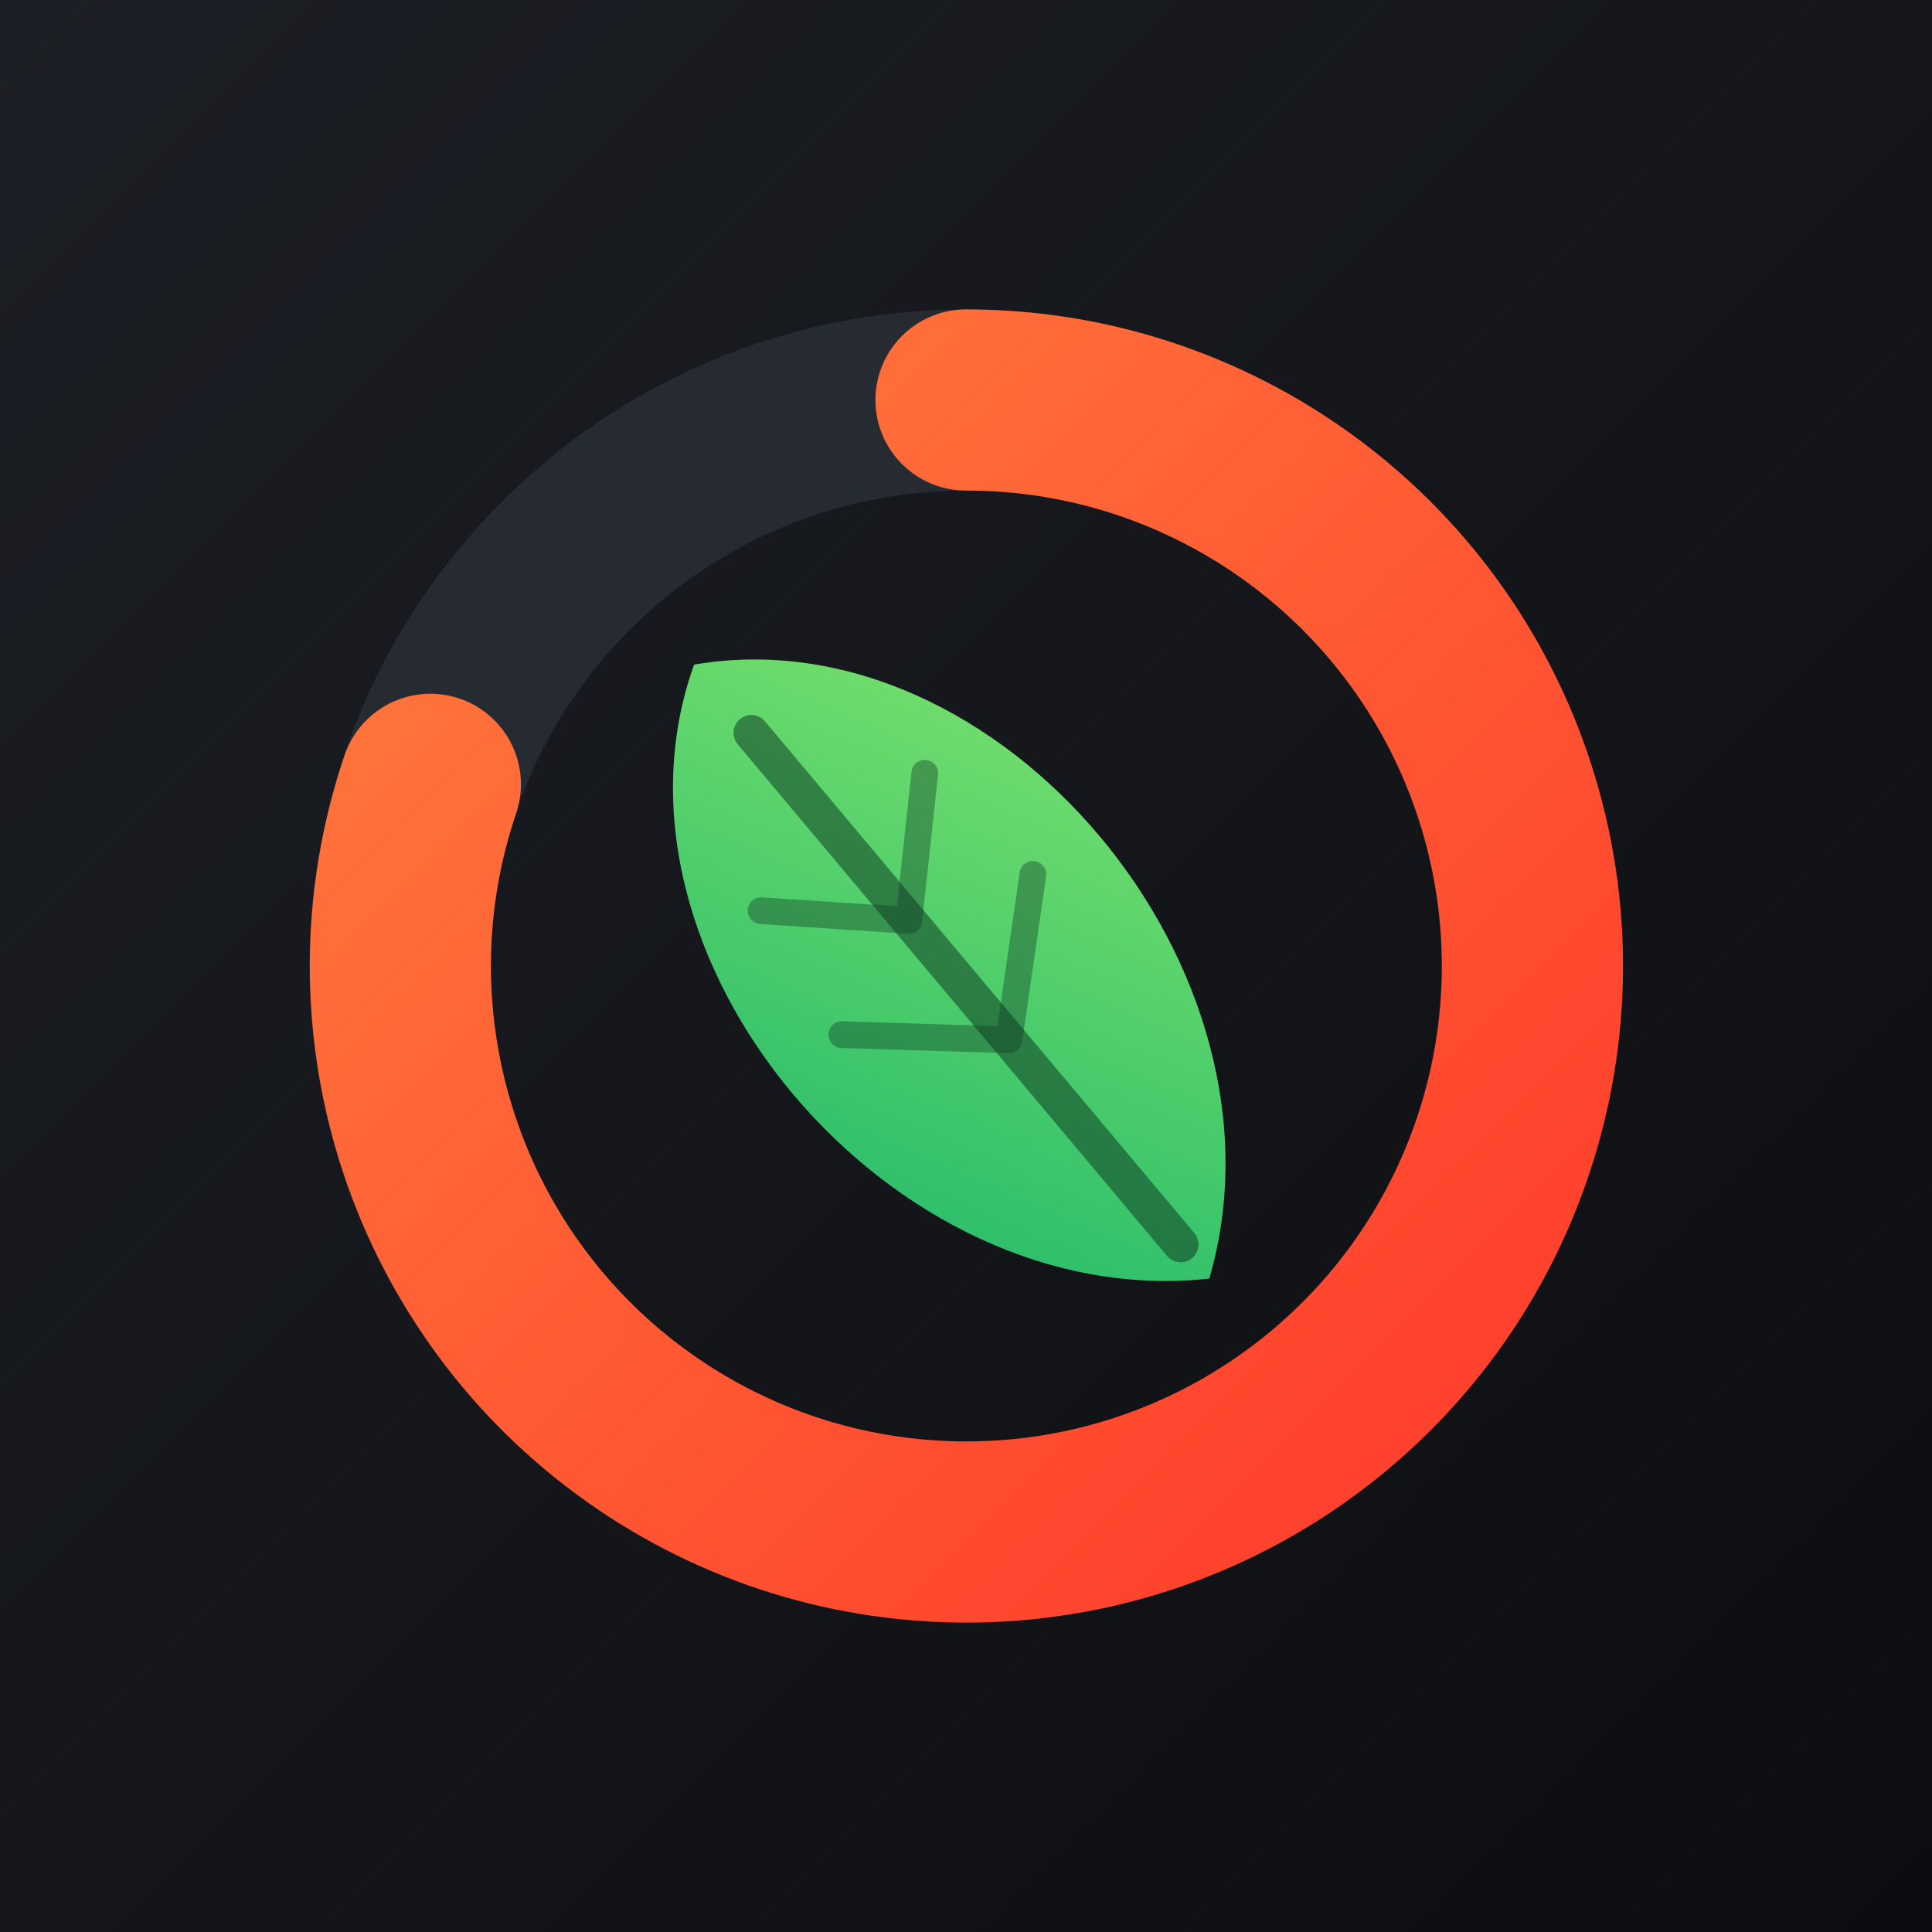
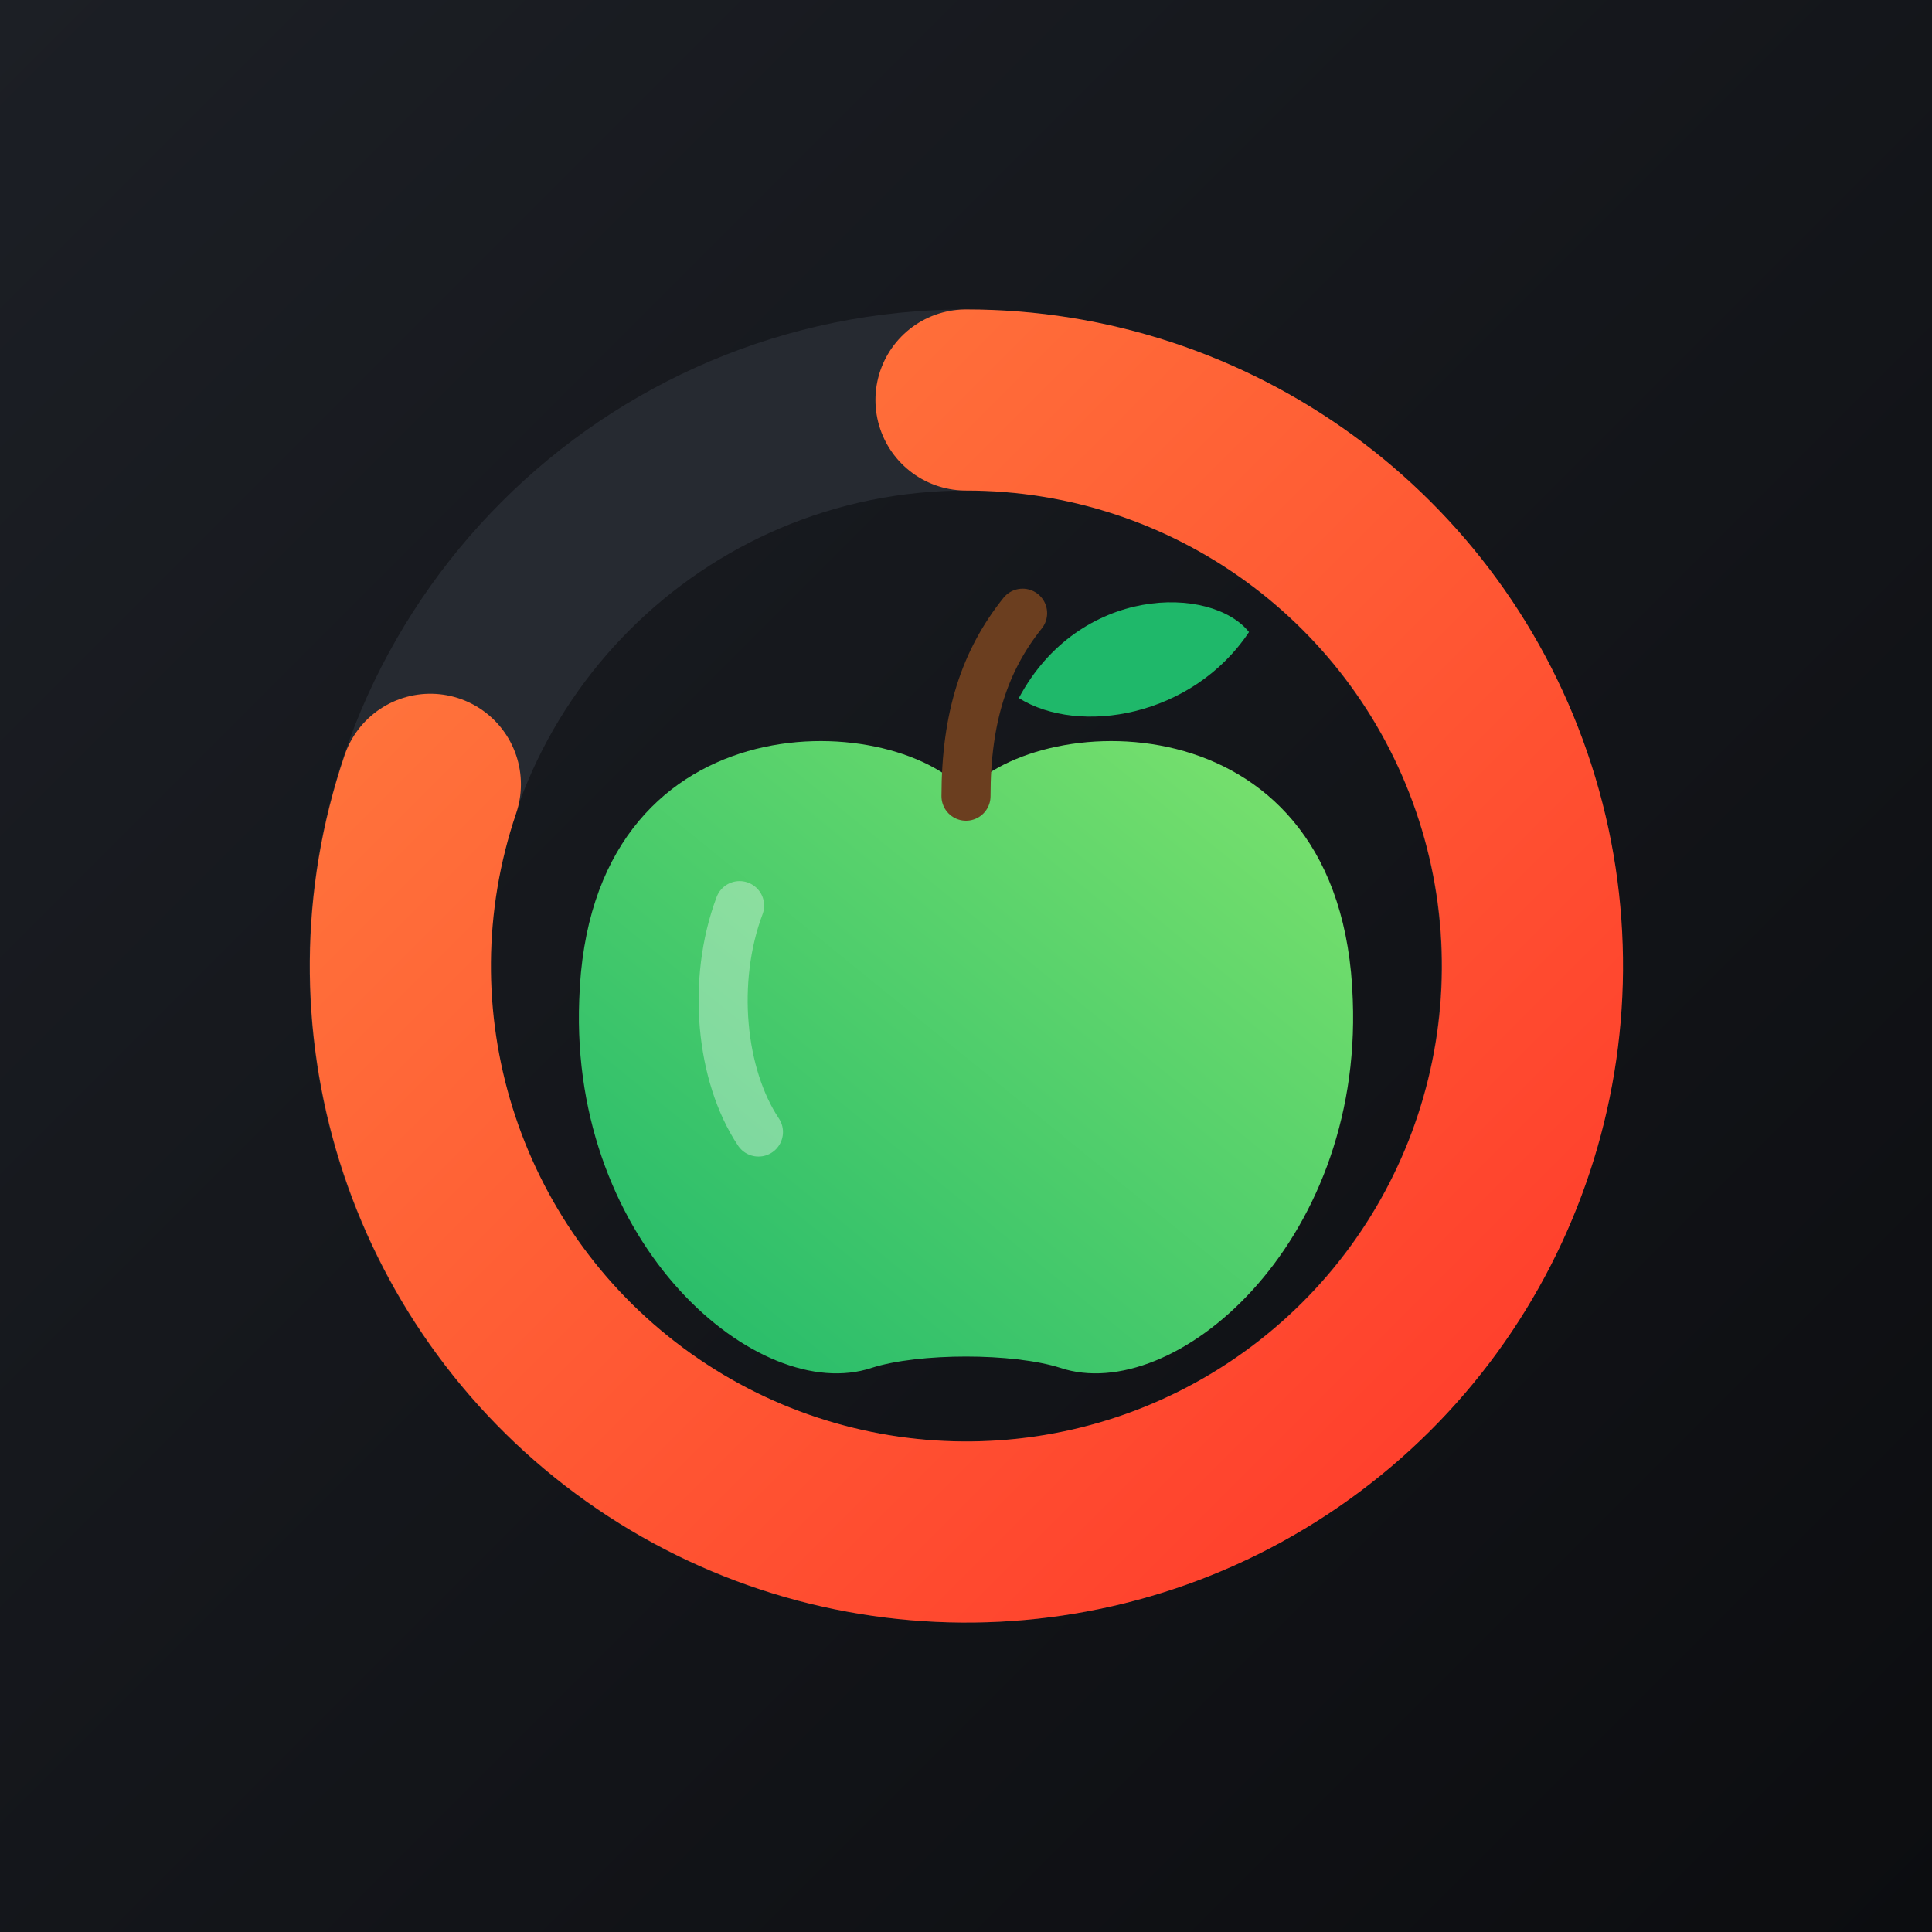
<svg xmlns="http://www.w3.org/2000/svg" viewBox="0 0 1024 1024">
  <defs>
    <linearGradient id="bg" x1="0" y1="0" x2="1" y2="1">
      <stop offset="0" stop-color="#1c1f25" />
      <stop offset="1" stop-color="#0c0d10" />
    </linearGradient>
    <linearGradient id="arc" x1="0" y1="0" x2="1" y2="1">
      <stop offset="0" stop-color="#ff7a3d" />
      <stop offset="1" stop-color="#ff3b2b" />
    </linearGradient>
    <linearGradient id="leaf" x1="0" y1="1" x2="1" y2="0">
      <stop offset="0" stop-color="#1fb86a" />
      <stop offset="1" stop-color="#7ee36d" />
    </linearGradient>
  </defs>
  <rect width="1024" height="1024" fill="url(#bg)" />
  <circle cx="512" cy="512" r="300" fill="none" stroke="#262a31" stroke-width="96" />
  <path d="M512 212 A300 300 0 1 1 228.1 415.7" fill="none" stroke="url(#arc)" stroke-width="96" stroke-linecap="round" />
-   <g transform="translate(512 524) rotate(-40) scale(1.18)">
-     <path d="M0 -190 C 120 -120 120 90 0 170 C -120 90 -120 -120 0 -190 Z" fill="url(#leaf)" />
-     <path d="M0 -150 L0 150" stroke="#0f3d24" stroke-opacity=".55" stroke-width="16" stroke-linecap="round" />
-     <path d="M0 -40 L48 -86 M0 30 L56 -20 M0 -40 L-48 -86 M0 30 L-56 -20" stroke="#0f3d24" stroke-opacity=".4" stroke-width="12" stroke-linecap="round" />
+   <g transform="translate(512 540)">
+     <path d="M0 -120 C -40 -165 -200 -170 -205 -10 C -210 120 -110 205 -50 185 C -25 177 25 177 50 185 C 110 205 210 120 205 -10 C 200 -170 40 -165 0 -120 Z" fill="url(#leaf)" />
+     <path d="M-120 -60 C -135 -20 -130 30 -110 60" stroke="#ffffff" stroke-opacity=".35" stroke-width="26" fill="none" stroke-linecap="round" />
+     <path d="M0 -118 C 0 -160 10 -190 30 -215" stroke="#6b3e1f" stroke-width="26" fill="none" stroke-linecap="round" />
+     <path d="M28 -170 C 60 -230 130 -230 150 -205 C 120 -160 60 -150 28 -170 Z" fill="#1fb86a" />
  </g>
</svg>
